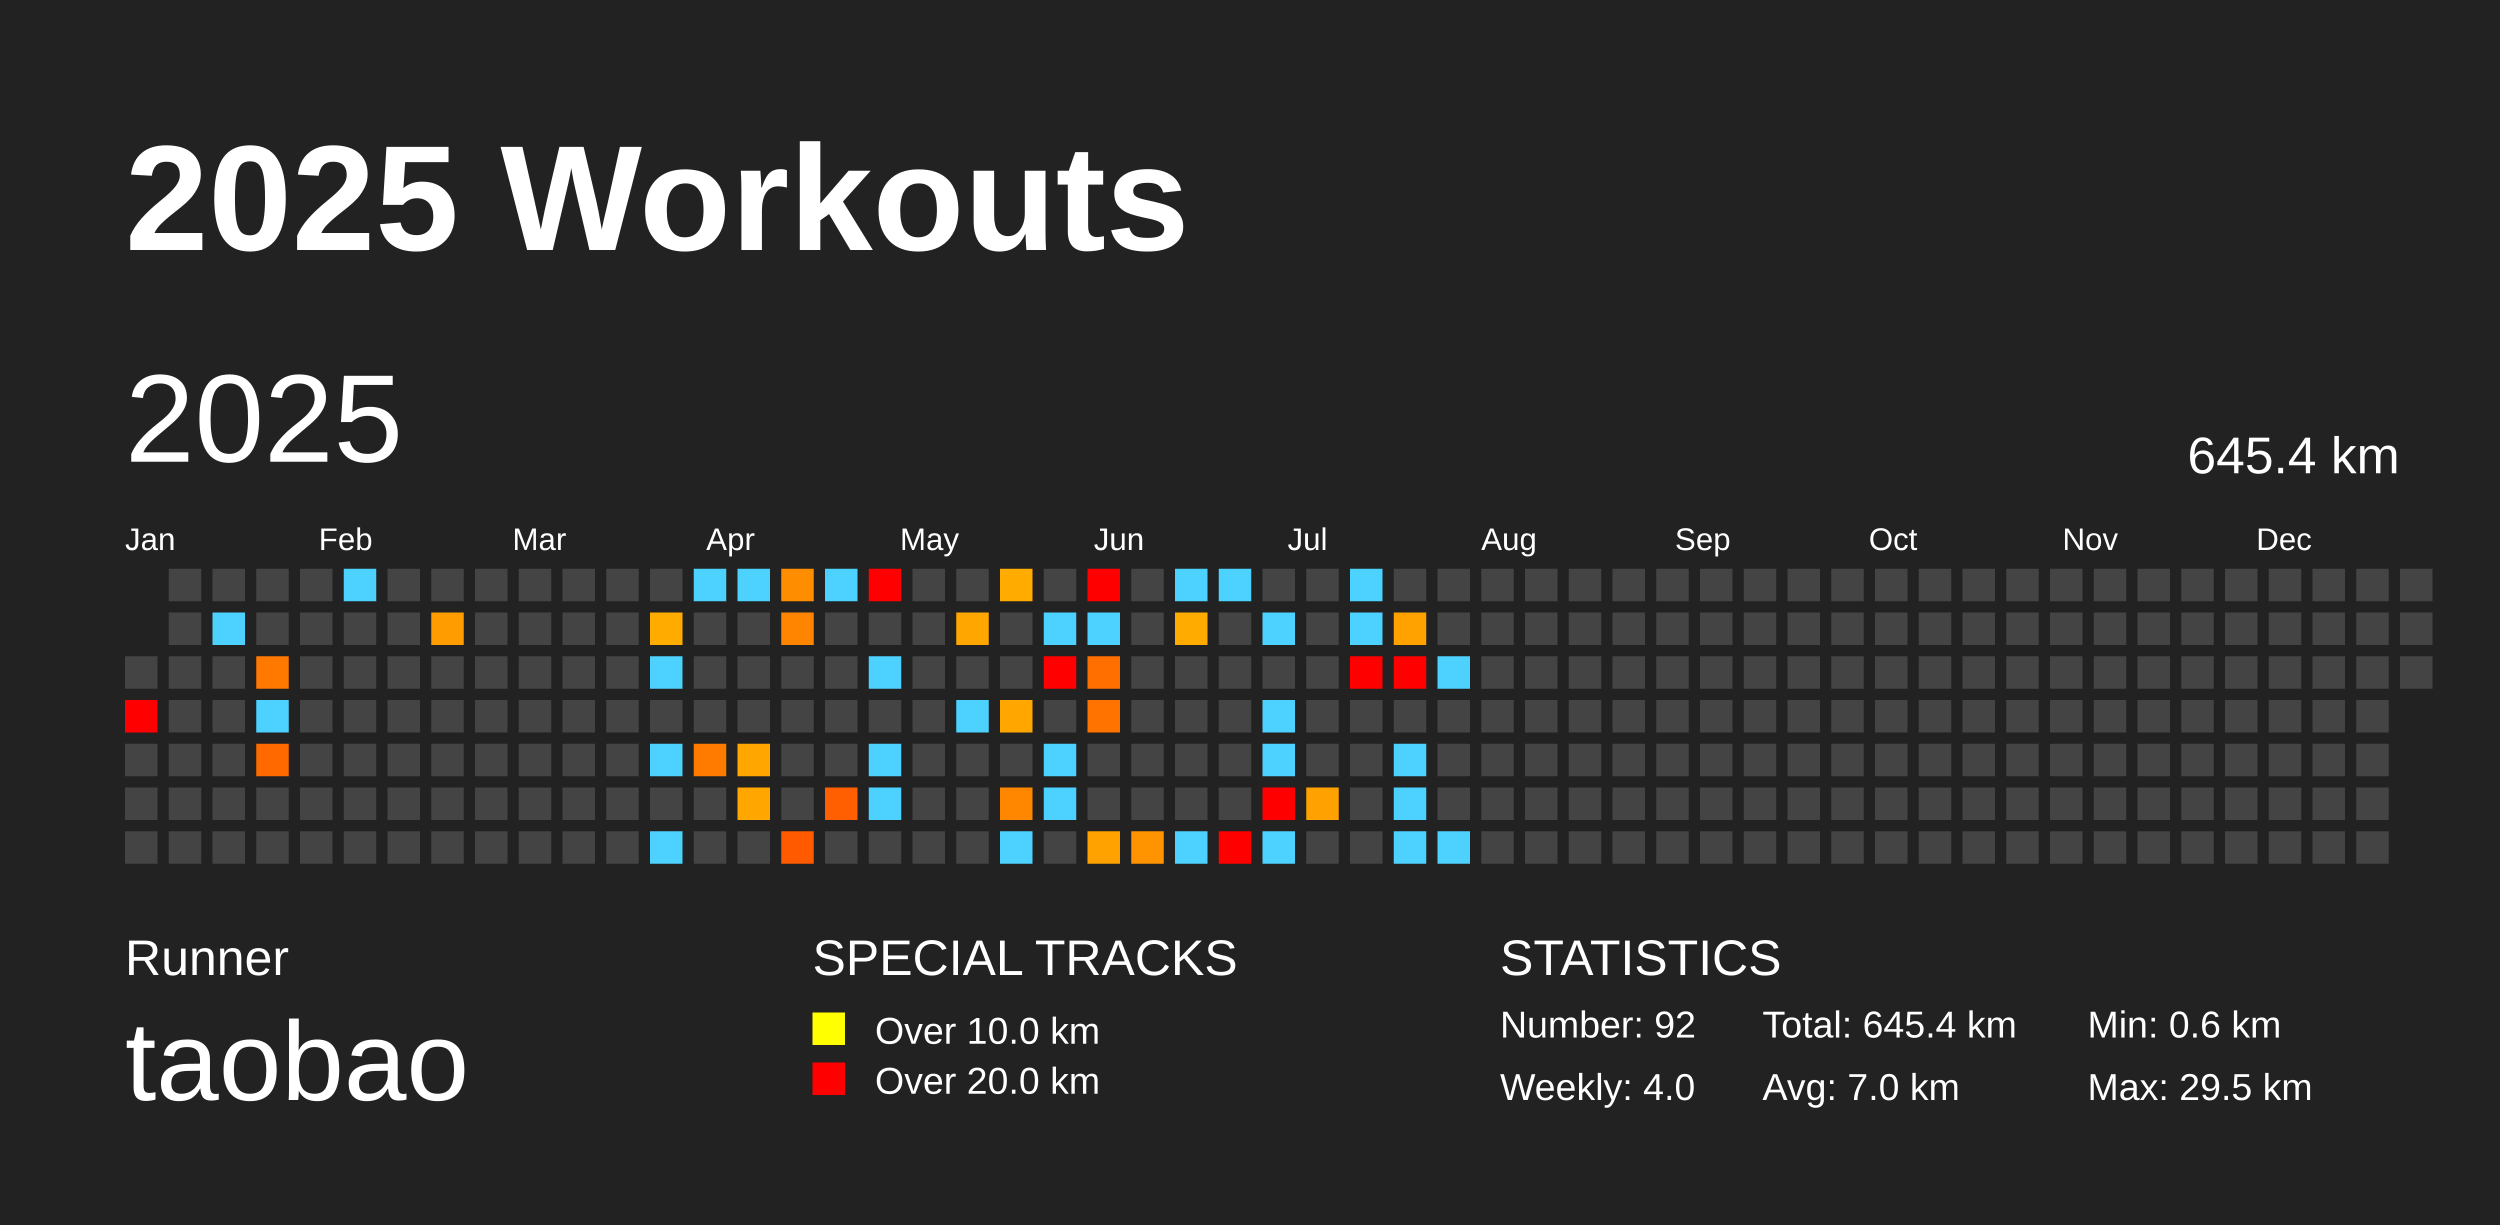
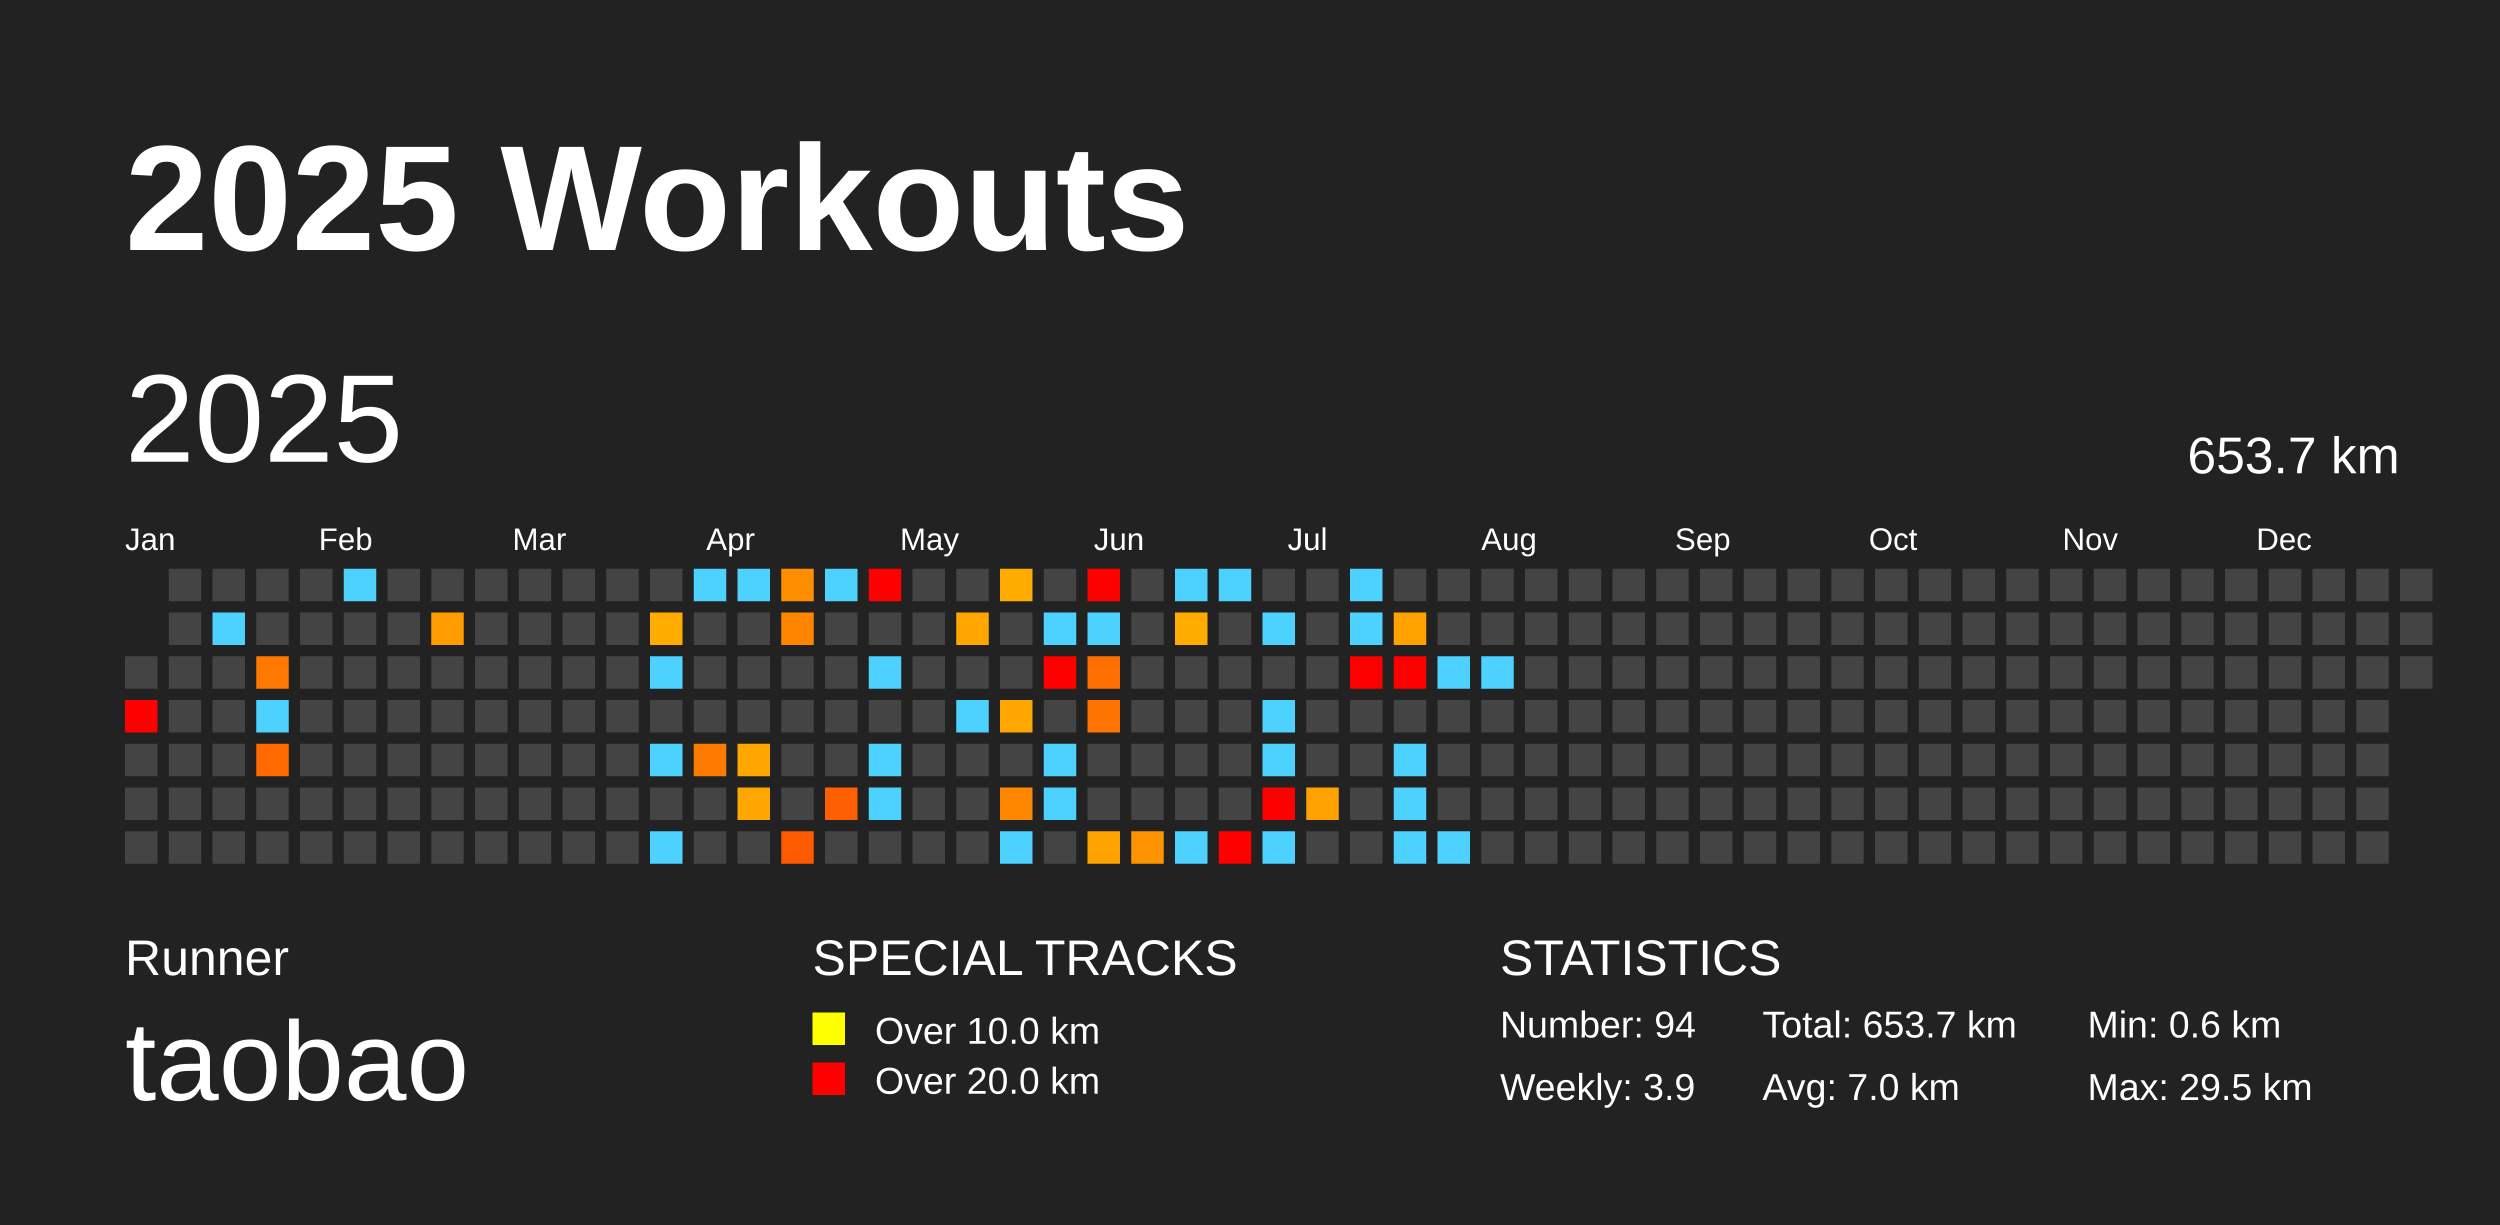
<svg xmlns="http://www.w3.org/2000/svg" baseProfile="full" height="98mm" version="1.1" viewBox="0,0,200,98" width="200mm">
  <defs />
  <rect fill="#222222" height="98" width="200" x="0" y="0" />
  <text fill="#FFFFFF" style="font-size:12px; font-family:Arial; font-weight:bold;" x="10" y="20">2025 Workouts</text>
  <text fill="#FFFFFF" style="font-size:4px; font-family:Arial" x="10" y="78">Runner</text>
  <text fill="#FFFFFF" style="font-size:9px; font-family:Arial" x="10" y="88">taobao</text>
  <text fill="#FFFFFF" style="font-size:4px; font-family:Arial" x="65" y="78">SPECIAL TRACKS</text>
  <rect fill="yellow" height="2.6" width="2.6" x="65" y="81" />
  <text fill="#FFFFFF" style="font-size:3px; font-family:Arial" x="70" y="83.5">Over 10.0 km</text>
  <rect fill="red" height="2.6" width="2.6" x="65" y="85" />
  <text fill="#FFFFFF" style="font-size:3px; font-family:Arial" x="70" y="87.5">Over 20.0 km</text>
  <text fill="#FFFFFF" style="font-size:4px; font-family:Arial" x="120" y="78">STATISTICS</text>
-   <text fill="#FFFFFF" style="font-size:3px; font-family:Arial" x="120" y="83">Number: 92</text>
-   <text fill="#FFFFFF" style="font-size:3px; font-family:Arial" x="120" y="88">Weekly: 4.0</text>
-   <text fill="#FFFFFF" style="font-size:3px; font-family:Arial" x="141" y="83">Total: 645.4 km</text>
+   <text fill="#FFFFFF" style="font-size:3px; font-family:Arial" x="120" y="83">Number: 94</text>
+   <text fill="#FFFFFF" style="font-size:3px; font-family:Arial" x="120" y="88">Weekly: 3.9</text>
+   <text fill="#FFFFFF" style="font-size:3px; font-family:Arial" x="141" y="83">Total: 653.7 km</text>
  <text fill="#FFFFFF" style="font-size:3px; font-family:Arial" x="141" y="88">Avg: 7.0 km</text>
  <text fill="#FFFFFF" style="font-size:3px; font-family:Arial" x="167" y="83">Min: 0.6 km</text>
  <text fill="#FFFFFF" style="font-size:3px; font-family:Arial" x="167" y="88">Max: 29.5 km</text>
  <text dominant-baseline="hanging" fill="#FFFFFF" style="font-size:10.0px; font-family:Arial;" x="10" y="30">2025</text>
-   <text dominant-baseline="hanging" fill="#FFFFFF" style="font-size:4.125px; font-family:Arial;" x="175" y="35">645.4 km</text>
+   <text dominant-baseline="hanging" fill="#FFFFFF" style="font-size:4.125px; font-family:Arial;" x="175" y="35">653.7 km</text>
  <text fill="#FFFFFF" style="font-size:2.5px; font-family:Arial" x="10.0" y="44">Jan</text>
  <text fill="#FFFFFF" style="font-size:2.5px; font-family:Arial" x="25.5" y="44">Feb</text>
  <text fill="#FFFFFF" style="font-size:2.5px; font-family:Arial" x="41.0" y="44">Mar</text>
  <text fill="#FFFFFF" style="font-size:2.5px; font-family:Arial" x="56.5" y="44">Apr</text>
  <text fill="#FFFFFF" style="font-size:2.5px; font-family:Arial" x="72.0" y="44">May</text>
  <text fill="#FFFFFF" style="font-size:2.5px; font-family:Arial" x="87.5" y="44">Jun</text>
  <text fill="#FFFFFF" style="font-size:2.5px; font-family:Arial" x="103.0" y="44">Jul</text>
  <text fill="#FFFFFF" style="font-size:2.5px; font-family:Arial" x="118.5" y="44">Aug</text>
  <text fill="#FFFFFF" style="font-size:2.5px; font-family:Arial" x="134.0" y="44">Sep</text>
  <text fill="#FFFFFF" style="font-size:2.5px; font-family:Arial" x="149.5" y="44">Oct</text>
  <text fill="#FFFFFF" style="font-size:2.5px; font-family:Arial" x="165.0" y="44">Nov</text>
  <text fill="#FFFFFF" style="font-size:2.5px; font-family:Arial" x="180.5" y="44">Dec</text>
  <rect fill="#444444" height="2.6" width="2.6" x="10.0" y="52.5" />
  <rect fill="red" height="2.6" width="2.6" x="10.0" y="56.0" />
  <rect fill="#444444" height="2.6" width="2.6" x="10.0" y="59.5" />
  <rect fill="#444444" height="2.6" width="2.6" x="10.0" y="63.0" />
  <rect fill="#444444" height="2.6" width="2.6" x="10.0" y="66.5" />
  <rect fill="#444444" height="2.6" width="2.6" x="13.5" y="45.5" />
  <rect fill="#444444" height="2.6" width="2.6" x="13.5" y="49.0" />
  <rect fill="#444444" height="2.6" width="2.6" x="13.5" y="52.5" />
  <rect fill="#444444" height="2.6" width="2.6" x="13.5" y="56.0" />
  <rect fill="#444444" height="2.6" width="2.6" x="13.5" y="59.5" />
  <rect fill="#444444" height="2.6" width="2.6" x="13.5" y="63.0" />
  <rect fill="#444444" height="2.6" width="2.6" x="13.5" y="66.5" />
  <rect fill="#444444" height="2.6" width="2.6" x="17.0" y="45.5" />
  <rect fill="#4dd2ff" height="2.6" width="2.6" x="17.0" y="49.0" />
  <rect fill="#444444" height="2.6" width="2.6" x="17.0" y="52.5" />
  <rect fill="#444444" height="2.6" width="2.6" x="17.0" y="56.0" />
  <rect fill="#444444" height="2.6" width="2.6" x="17.0" y="59.5" />
  <rect fill="#444444" height="2.6" width="2.6" x="17.0" y="63.0" />
  <rect fill="#444444" height="2.6" width="2.6" x="17.0" y="66.5" />
  <rect fill="#444444" height="2.6" width="2.6" x="20.5" y="45.5" />
  <rect fill="#444444" height="2.6" width="2.6" x="20.5" y="49.0" />
  <rect fill="#ff7800" height="2.6" width="2.6" x="20.5" y="52.5" />
  <rect fill="#4dd2ff" height="2.6" width="2.6" x="20.5" y="56.0" />
  <rect fill="#ff6900" height="2.6" width="2.6" x="20.5" y="59.5" />
  <rect fill="#444444" height="2.6" width="2.6" x="20.5" y="63.0" />
  <rect fill="#444444" height="2.6" width="2.6" x="20.5" y="66.5" />
  <rect fill="#444444" height="2.6" width="2.6" x="24.0" y="45.5" />
  <rect fill="#444444" height="2.6" width="2.6" x="24.0" y="49.0" />
  <rect fill="#444444" height="2.6" width="2.6" x="24.0" y="52.5" />
  <rect fill="#444444" height="2.6" width="2.6" x="24.0" y="56.0" />
  <rect fill="#444444" height="2.6" width="2.6" x="24.0" y="59.5" />
  <rect fill="#444444" height="2.6" width="2.6" x="24.0" y="63.0" />
  <rect fill="#444444" height="2.6" width="2.6" x="24.0" y="66.5" />
  <rect fill="#4dd2ff" height="2.6" width="2.6" x="27.5" y="45.5" />
  <rect fill="#444444" height="2.6" width="2.6" x="27.5" y="49.0" />
  <rect fill="#444444" height="2.6" width="2.6" x="27.5" y="52.5" />
  <rect fill="#444444" height="2.6" width="2.6" x="27.5" y="56.0" />
  <rect fill="#444444" height="2.6" width="2.6" x="27.5" y="59.5" />
  <rect fill="#444444" height="2.6" width="2.6" x="27.5" y="63.0" />
  <rect fill="#444444" height="2.6" width="2.6" x="27.5" y="66.5" />
  <rect fill="#444444" height="2.6" width="2.6" x="31.0" y="45.5" />
  <rect fill="#444444" height="2.6" width="2.6" x="31.0" y="49.0" />
  <rect fill="#444444" height="2.6" width="2.6" x="31.0" y="52.5" />
  <rect fill="#444444" height="2.6" width="2.6" x="31.0" y="56.0" />
  <rect fill="#444444" height="2.6" width="2.6" x="31.0" y="59.5" />
  <rect fill="#444444" height="2.6" width="2.6" x="31.0" y="63.0" />
  <rect fill="#444444" height="2.6" width="2.6" x="31.0" y="66.5" />
  <rect fill="#444444" height="2.6" width="2.6" x="34.5" y="45.5" />
  <rect fill="#ff9c00" height="2.6" width="2.6" x="34.5" y="49.0" />
  <rect fill="#444444" height="2.6" width="2.6" x="34.5" y="52.5" />
  <rect fill="#444444" height="2.6" width="2.6" x="34.5" y="56.0" />
  <rect fill="#444444" height="2.6" width="2.6" x="34.5" y="59.5" />
  <rect fill="#444444" height="2.6" width="2.6" x="34.5" y="63.0" />
  <rect fill="#444444" height="2.6" width="2.6" x="34.5" y="66.5" />
  <rect fill="#444444" height="2.6" width="2.6" x="38.0" y="45.5" />
  <rect fill="#444444" height="2.6" width="2.6" x="38.0" y="49.0" />
  <rect fill="#444444" height="2.6" width="2.6" x="38.0" y="52.5" />
  <rect fill="#444444" height="2.6" width="2.6" x="38.0" y="56.0" />
  <rect fill="#444444" height="2.6" width="2.6" x="38.0" y="59.5" />
  <rect fill="#444444" height="2.6" width="2.6" x="38.0" y="63.0" />
  <rect fill="#444444" height="2.6" width="2.6" x="38.0" y="66.5" />
  <rect fill="#444444" height="2.6" width="2.6" x="41.5" y="45.5" />
  <rect fill="#444444" height="2.6" width="2.6" x="41.5" y="49.0" />
  <rect fill="#444444" height="2.6" width="2.6" x="41.5" y="52.5" />
  <rect fill="#444444" height="2.6" width="2.6" x="41.5" y="56.0" />
  <rect fill="#444444" height="2.6" width="2.6" x="41.5" y="59.5" />
  <rect fill="#444444" height="2.6" width="2.6" x="41.5" y="63.0" />
  <rect fill="#444444" height="2.6" width="2.6" x="41.5" y="66.5" />
  <rect fill="#444444" height="2.6" width="2.6" x="45.0" y="45.5" />
  <rect fill="#444444" height="2.6" width="2.6" x="45.0" y="49.0" />
  <rect fill="#444444" height="2.6" width="2.6" x="45.0" y="52.5" />
  <rect fill="#444444" height="2.6" width="2.6" x="45.0" y="56.0" />
  <rect fill="#444444" height="2.6" width="2.6" x="45.0" y="59.5" />
  <rect fill="#444444" height="2.6" width="2.6" x="45.0" y="63.0" />
  <rect fill="#444444" height="2.6" width="2.6" x="45.0" y="66.5" />
  <rect fill="#444444" height="2.6" width="2.6" x="48.5" y="45.5" />
  <rect fill="#444444" height="2.6" width="2.6" x="48.5" y="49.0" />
  <rect fill="#444444" height="2.6" width="2.6" x="48.5" y="52.5" />
  <rect fill="#444444" height="2.6" width="2.6" x="48.5" y="56.0" />
  <rect fill="#444444" height="2.6" width="2.6" x="48.5" y="59.5" />
  <rect fill="#444444" height="2.6" width="2.6" x="48.5" y="63.0" />
  <rect fill="#444444" height="2.6" width="2.6" x="48.5" y="66.5" />
  <rect fill="#444444" height="2.6" width="2.6" x="52.0" y="45.5" />
  <rect fill="#ffab00" height="2.6" width="2.6" x="52.0" y="49.0" />
  <rect fill="#4dd2ff" height="2.6" width="2.6" x="52.0" y="52.5" />
  <rect fill="#444444" height="2.6" width="2.6" x="52.0" y="56.0" />
  <rect fill="#4dd2ff" height="2.6" width="2.6" x="52.0" y="59.5" />
  <rect fill="#444444" height="2.6" width="2.6" x="52.0" y="63.0" />
  <rect fill="#4dd2ff" height="2.6" width="2.6" x="52.0" y="66.5" />
  <rect fill="#4dd2ff" height="2.6" width="2.6" x="55.5" y="45.5" />
  <rect fill="#444444" height="2.6" width="2.6" x="55.5" y="49.0" />
  <rect fill="#444444" height="2.6" width="2.6" x="55.5" y="52.5" />
  <rect fill="#444444" height="2.6" width="2.6" x="55.5" y="56.0" />
  <rect fill="#ff7b00" height="2.6" width="2.6" x="55.5" y="59.5" />
  <rect fill="#444444" height="2.6" width="2.6" x="55.5" y="63.0" />
  <rect fill="#444444" height="2.6" width="2.6" x="55.5" y="66.5" />
  <rect fill="#4dd2ff" height="2.6" width="2.6" x="59.0" y="45.5" />
  <rect fill="#444444" height="2.6" width="2.6" x="59.0" y="49.0" />
  <rect fill="#444444" height="2.6" width="2.6" x="59.0" y="52.5" />
  <rect fill="#444444" height="2.6" width="2.6" x="59.0" y="56.0" />
  <rect fill="#ffa600" height="2.6" width="2.6" x="59.0" y="59.5" />
  <rect fill="#ffa600" height="2.6" width="2.6" x="59.0" y="63.0" />
  <rect fill="#444444" height="2.6" width="2.6" x="59.0" y="66.5" />
  <rect fill="#ff8d00" height="2.6" width="2.6" x="62.5" y="45.5" />
  <rect fill="#ff8500" height="2.6" width="2.6" x="62.5" y="49.0" />
  <rect fill="#444444" height="2.6" width="2.6" x="62.5" y="52.5" />
  <rect fill="#444444" height="2.6" width="2.6" x="62.5" y="56.0" />
  <rect fill="#444444" height="2.6" width="2.6" x="62.5" y="59.5" />
  <rect fill="#444444" height="2.6" width="2.6" x="62.5" y="63.0" />
  <rect fill="#ff5a00" height="2.6" width="2.6" x="62.5" y="66.5" />
  <rect fill="#4dd2ff" height="2.6" width="2.6" x="66.0" y="45.5" />
  <rect fill="#444444" height="2.6" width="2.6" x="66.0" y="49.0" />
  <rect fill="#444444" height="2.6" width="2.6" x="66.0" y="52.5" />
  <rect fill="#444444" height="2.6" width="2.6" x="66.0" y="56.0" />
  <rect fill="#444444" height="2.6" width="2.6" x="66.0" y="59.5" />
  <rect fill="#ff5f00" height="2.6" width="2.6" x="66.0" y="63.0" />
  <rect fill="#444444" height="2.6" width="2.6" x="66.0" y="66.5" />
  <rect fill="red" height="2.6" width="2.6" x="69.5" y="45.5" />
  <rect fill="#444444" height="2.6" width="2.6" x="69.5" y="49.0" />
  <rect fill="#4dd2ff" height="2.6" width="2.6" x="69.5" y="52.5" />
  <rect fill="#444444" height="2.6" width="2.6" x="69.5" y="56.0" />
  <rect fill="#4dd2ff" height="2.6" width="2.6" x="69.5" y="59.5" />
  <rect fill="#4dd2ff" height="2.6" width="2.6" x="69.5" y="63.0" />
  <rect fill="#444444" height="2.6" width="2.6" x="69.5" y="66.5" />
  <rect fill="#444444" height="2.6" width="2.6" x="73.0" y="45.5" />
  <rect fill="#444444" height="2.6" width="2.6" x="73.0" y="49.0" />
  <rect fill="#444444" height="2.6" width="2.6" x="73.0" y="52.5" />
  <rect fill="#444444" height="2.6" width="2.6" x="73.0" y="56.0" />
  <rect fill="#444444" height="2.6" width="2.6" x="73.0" y="59.5" />
  <rect fill="#444444" height="2.6" width="2.6" x="73.0" y="63.0" />
  <rect fill="#444444" height="2.6" width="2.6" x="73.0" y="66.5" />
  <rect fill="#444444" height="2.6" width="2.6" x="76.5" y="45.5" />
  <rect fill="#ffa700" height="2.6" width="2.6" x="76.5" y="49.0" />
  <rect fill="#444444" height="2.6" width="2.6" x="76.5" y="52.5" />
  <rect fill="#4dd2ff" height="2.6" width="2.6" x="76.5" y="56.0" />
  <rect fill="#444444" height="2.6" width="2.6" x="76.5" y="59.5" />
  <rect fill="#444444" height="2.6" width="2.6" x="76.5" y="63.0" />
  <rect fill="#444444" height="2.6" width="2.6" x="76.5" y="66.5" />
  <rect fill="#ffab00" height="2.6" width="2.6" x="80.0" y="45.5" />
  <rect fill="#444444" height="2.6" width="2.6" x="80.0" y="49.0" />
  <rect fill="#444444" height="2.6" width="2.6" x="80.0" y="52.5" />
  <rect fill="#ffa700" height="2.6" width="2.6" x="80.0" y="56.0" />
  <rect fill="#444444" height="2.6" width="2.6" x="80.0" y="59.5" />
  <rect fill="#ff8700" height="2.6" width="2.6" x="80.0" y="63.0" />
  <rect fill="#4dd2ff" height="2.6" width="2.6" x="80.0" y="66.5" />
  <rect fill="#444444" height="2.6" width="2.6" x="83.5" y="45.5" />
  <rect fill="#4dd2ff" height="2.6" width="2.6" x="83.5" y="49.0" />
  <rect fill="red" height="2.6" width="2.6" x="83.5" y="52.5" />
  <rect fill="#444444" height="2.6" width="2.6" x="83.5" y="56.0" />
  <rect fill="#4dd2ff" height="2.6" width="2.6" x="83.5" y="59.5" />
  <rect fill="#4dd2ff" height="2.6" width="2.6" x="83.5" y="63.0" />
  <rect fill="#444444" height="2.6" width="2.6" x="83.5" y="66.5" />
  <rect fill="red" height="2.6" width="2.6" x="87.0" y="45.5" />
  <rect fill="#4dd2ff" height="2.6" width="2.6" x="87.0" y="49.0" />
  <rect fill="#ff6f00" height="2.6" width="2.6" x="87.0" y="52.5" />
  <rect fill="#ff7300" height="2.6" width="2.6" x="87.0" y="56.0" />
  <rect fill="#444444" height="2.6" width="2.6" x="87.0" y="59.5" />
  <rect fill="#444444" height="2.6" width="2.6" x="87.0" y="63.0" />
  <rect fill="#ffa200" height="2.6" width="2.6" x="87.0" y="66.5" />
  <rect fill="#444444" height="2.6" width="2.6" x="90.5" y="45.5" />
  <rect fill="#444444" height="2.6" width="2.6" x="90.5" y="49.0" />
  <rect fill="#444444" height="2.6" width="2.6" x="90.5" y="52.5" />
  <rect fill="#444444" height="2.6" width="2.6" x="90.5" y="56.0" />
  <rect fill="#444444" height="2.6" width="2.6" x="90.5" y="59.5" />
  <rect fill="#444444" height="2.6" width="2.6" x="90.5" y="63.0" />
  <rect fill="#ff9400" height="2.6" width="2.6" x="90.5" y="66.5" />
  <rect fill="#4dd2ff" height="2.6" width="2.6" x="94.0" y="45.5" />
  <rect fill="#ffab00" height="2.6" width="2.6" x="94.0" y="49.0" />
  <rect fill="#444444" height="2.6" width="2.6" x="94.0" y="52.5" />
  <rect fill="#444444" height="2.6" width="2.6" x="94.0" y="56.0" />
  <rect fill="#444444" height="2.6" width="2.6" x="94.0" y="59.5" />
  <rect fill="#444444" height="2.6" width="2.6" x="94.0" y="63.0" />
  <rect fill="#4dd2ff" height="2.6" width="2.6" x="94.0" y="66.5" />
  <rect fill="#4dd2ff" height="2.6" width="2.6" x="97.5" y="45.5" />
  <rect fill="#444444" height="2.6" width="2.6" x="97.5" y="49.0" />
  <rect fill="#444444" height="2.6" width="2.6" x="97.5" y="52.5" />
  <rect fill="#444444" height="2.6" width="2.6" x="97.5" y="56.0" />
  <rect fill="#444444" height="2.6" width="2.6" x="97.5" y="59.5" />
  <rect fill="#444444" height="2.6" width="2.6" x="97.5" y="63.0" />
  <rect fill="red" height="2.6" width="2.6" x="97.5" y="66.5" />
  <rect fill="#444444" height="2.6" width="2.6" x="101.0" y="45.5" />
  <rect fill="#4dd2ff" height="2.6" width="2.6" x="101.0" y="49.0" />
  <rect fill="#444444" height="2.6" width="2.6" x="101.0" y="52.5" />
  <rect fill="#4dd2ff" height="2.6" width="2.6" x="101.0" y="56.0" />
  <rect fill="#4dd2ff" height="2.6" width="2.6" x="101.0" y="59.5" />
  <rect fill="red" height="2.6" width="2.6" x="101.0" y="63.0" />
  <rect fill="#4dd2ff" height="2.6" width="2.6" x="101.0" y="66.5" />
  <rect fill="#444444" height="2.6" width="2.6" x="104.5" y="45.5" />
  <rect fill="#444444" height="2.6" width="2.6" x="104.5" y="49.0" />
  <rect fill="#444444" height="2.6" width="2.6" x="104.5" y="52.5" />
  <rect fill="#444444" height="2.6" width="2.6" x="104.5" y="56.0" />
  <rect fill="#444444" height="2.6" width="2.6" x="104.5" y="59.5" />
  <rect fill="#ffa100" height="2.6" width="2.6" x="104.5" y="63.0" />
  <rect fill="#444444" height="2.6" width="2.6" x="104.5" y="66.5" />
  <rect fill="#4dd2ff" height="2.6" width="2.6" x="108.0" y="45.5" />
  <rect fill="#4dd2ff" height="2.6" width="2.6" x="108.0" y="49.0" />
  <rect fill="red" height="2.6" width="2.6" x="108.0" y="52.5" />
  <rect fill="#444444" height="2.6" width="2.6" x="108.0" y="56.0" />
  <rect fill="#444444" height="2.6" width="2.6" x="108.0" y="59.5" />
  <rect fill="#444444" height="2.6" width="2.6" x="108.0" y="63.0" />
  <rect fill="#444444" height="2.6" width="2.6" x="108.0" y="66.5" />
  <rect fill="#444444" height="2.6" width="2.6" x="111.5" y="45.5" />
  <rect fill="#ffa200" height="2.6" width="2.6" x="111.5" y="49.0" />
  <rect fill="red" height="2.6" width="2.6" x="111.5" y="52.5" />
  <rect fill="#444444" height="2.6" width="2.6" x="111.5" y="56.0" />
  <rect fill="#4dd2ff" height="2.6" width="2.6" x="111.5" y="59.5" />
  <rect fill="#4dd2ff" height="2.6" width="2.6" x="111.5" y="63.0" />
  <rect fill="#4dd2ff" height="2.6" width="2.6" x="111.5" y="66.5" />
  <rect fill="#444444" height="2.6" width="2.6" x="115.0" y="45.5" />
  <rect fill="#444444" height="2.6" width="2.6" x="115.0" y="49.0" />
  <rect fill="#4dd2ff" height="2.6" width="2.6" x="115.0" y="52.5" />
  <rect fill="#444444" height="2.6" width="2.6" x="115.0" y="56.0" />
  <rect fill="#444444" height="2.6" width="2.6" x="115.0" y="59.5" />
  <rect fill="#444444" height="2.6" width="2.6" x="115.0" y="63.0" />
  <rect fill="#4dd2ff" height="2.6" width="2.6" x="115.0" y="66.5" />
  <rect fill="#444444" height="2.6" width="2.6" x="118.5" y="45.5" />
  <rect fill="#444444" height="2.6" width="2.6" x="118.5" y="49.0" />
-   <rect fill="#444444" height="2.6" width="2.6" x="118.5" y="52.5" />
+   <rect fill="#4dd2ff" height="2.6" width="2.6" x="118.5" y="52.5" />
  <rect fill="#444444" height="2.6" width="2.6" x="118.5" y="56.0" />
  <rect fill="#444444" height="2.6" width="2.6" x="118.5" y="59.5" />
  <rect fill="#444444" height="2.6" width="2.6" x="118.5" y="63.0" />
  <rect fill="#444444" height="2.6" width="2.6" x="118.5" y="66.5" />
  <rect fill="#444444" height="2.6" width="2.6" x="122.0" y="45.5" />
  <rect fill="#444444" height="2.6" width="2.6" x="122.0" y="49.0" />
  <rect fill="#444444" height="2.6" width="2.6" x="122.0" y="52.5" />
  <rect fill="#444444" height="2.6" width="2.6" x="122.0" y="56.0" />
  <rect fill="#444444" height="2.6" width="2.6" x="122.0" y="59.5" />
  <rect fill="#444444" height="2.6" width="2.6" x="122.0" y="63.0" />
  <rect fill="#444444" height="2.6" width="2.6" x="122.0" y="66.5" />
  <rect fill="#444444" height="2.6" width="2.6" x="125.5" y="45.5" />
  <rect fill="#444444" height="2.6" width="2.6" x="125.5" y="49.0" />
  <rect fill="#444444" height="2.6" width="2.6" x="125.5" y="52.5" />
  <rect fill="#444444" height="2.6" width="2.6" x="125.5" y="56.0" />
  <rect fill="#444444" height="2.6" width="2.6" x="125.5" y="59.5" />
  <rect fill="#444444" height="2.6" width="2.6" x="125.5" y="63.0" />
  <rect fill="#444444" height="2.6" width="2.6" x="125.5" y="66.5" />
  <rect fill="#444444" height="2.6" width="2.6" x="129.0" y="45.5" />
  <rect fill="#444444" height="2.6" width="2.6" x="129.0" y="49.0" />
  <rect fill="#444444" height="2.6" width="2.6" x="129.0" y="52.5" />
  <rect fill="#444444" height="2.6" width="2.6" x="129.0" y="56.0" />
  <rect fill="#444444" height="2.6" width="2.6" x="129.0" y="59.5" />
  <rect fill="#444444" height="2.6" width="2.6" x="129.0" y="63.0" />
  <rect fill="#444444" height="2.6" width="2.6" x="129.0" y="66.5" />
  <rect fill="#444444" height="2.6" width="2.6" x="132.5" y="45.5" />
  <rect fill="#444444" height="2.6" width="2.6" x="132.5" y="49.0" />
  <rect fill="#444444" height="2.6" width="2.6" x="132.5" y="52.5" />
  <rect fill="#444444" height="2.6" width="2.6" x="132.5" y="56.0" />
  <rect fill="#444444" height="2.6" width="2.6" x="132.5" y="59.5" />
  <rect fill="#444444" height="2.6" width="2.6" x="132.5" y="63.0" />
  <rect fill="#444444" height="2.6" width="2.6" x="132.5" y="66.5" />
  <rect fill="#444444" height="2.6" width="2.6" x="136.0" y="45.5" />
  <rect fill="#444444" height="2.6" width="2.6" x="136.0" y="49.0" />
  <rect fill="#444444" height="2.6" width="2.6" x="136.0" y="52.5" />
  <rect fill="#444444" height="2.6" width="2.6" x="136.0" y="56.0" />
  <rect fill="#444444" height="2.6" width="2.6" x="136.0" y="59.5" />
  <rect fill="#444444" height="2.6" width="2.6" x="136.0" y="63.0" />
  <rect fill="#444444" height="2.6" width="2.6" x="136.0" y="66.5" />
  <rect fill="#444444" height="2.6" width="2.6" x="139.5" y="45.5" />
  <rect fill="#444444" height="2.6" width="2.6" x="139.5" y="49.0" />
  <rect fill="#444444" height="2.6" width="2.6" x="139.5" y="52.5" />
  <rect fill="#444444" height="2.6" width="2.6" x="139.5" y="56.0" />
  <rect fill="#444444" height="2.6" width="2.6" x="139.5" y="59.5" />
  <rect fill="#444444" height="2.6" width="2.6" x="139.5" y="63.0" />
  <rect fill="#444444" height="2.6" width="2.6" x="139.5" y="66.5" />
  <rect fill="#444444" height="2.6" width="2.6" x="143.0" y="45.5" />
  <rect fill="#444444" height="2.6" width="2.6" x="143.0" y="49.0" />
  <rect fill="#444444" height="2.6" width="2.6" x="143.0" y="52.5" />
  <rect fill="#444444" height="2.6" width="2.6" x="143.0" y="56.0" />
  <rect fill="#444444" height="2.6" width="2.6" x="143.0" y="59.5" />
  <rect fill="#444444" height="2.6" width="2.6" x="143.0" y="63.0" />
  <rect fill="#444444" height="2.6" width="2.6" x="143.0" y="66.5" />
  <rect fill="#444444" height="2.6" width="2.6" x="146.5" y="45.5" />
  <rect fill="#444444" height="2.6" width="2.6" x="146.5" y="49.0" />
  <rect fill="#444444" height="2.6" width="2.6" x="146.5" y="52.5" />
  <rect fill="#444444" height="2.6" width="2.6" x="146.5" y="56.0" />
  <rect fill="#444444" height="2.6" width="2.6" x="146.5" y="59.5" />
  <rect fill="#444444" height="2.6" width="2.6" x="146.5" y="63.0" />
  <rect fill="#444444" height="2.6" width="2.6" x="146.5" y="66.5" />
  <rect fill="#444444" height="2.6" width="2.6" x="150.0" y="45.5" />
  <rect fill="#444444" height="2.6" width="2.6" x="150.0" y="49.0" />
  <rect fill="#444444" height="2.6" width="2.6" x="150.0" y="52.5" />
  <rect fill="#444444" height="2.6" width="2.6" x="150.0" y="56.0" />
  <rect fill="#444444" height="2.6" width="2.6" x="150.0" y="59.5" />
  <rect fill="#444444" height="2.6" width="2.6" x="150.0" y="63.0" />
  <rect fill="#444444" height="2.6" width="2.6" x="150.0" y="66.5" />
  <rect fill="#444444" height="2.6" width="2.6" x="153.5" y="45.5" />
  <rect fill="#444444" height="2.6" width="2.6" x="153.5" y="49.0" />
  <rect fill="#444444" height="2.6" width="2.6" x="153.5" y="52.5" />
  <rect fill="#444444" height="2.6" width="2.6" x="153.5" y="56.0" />
  <rect fill="#444444" height="2.6" width="2.6" x="153.5" y="59.5" />
  <rect fill="#444444" height="2.6" width="2.6" x="153.5" y="63.0" />
  <rect fill="#444444" height="2.6" width="2.6" x="153.5" y="66.5" />
  <rect fill="#444444" height="2.6" width="2.6" x="157.0" y="45.5" />
  <rect fill="#444444" height="2.6" width="2.6" x="157.0" y="49.0" />
  <rect fill="#444444" height="2.6" width="2.6" x="157.0" y="52.5" />
  <rect fill="#444444" height="2.6" width="2.6" x="157.0" y="56.0" />
  <rect fill="#444444" height="2.6" width="2.6" x="157.0" y="59.5" />
  <rect fill="#444444" height="2.6" width="2.6" x="157.0" y="63.0" />
  <rect fill="#444444" height="2.6" width="2.6" x="157.0" y="66.5" />
  <rect fill="#444444" height="2.6" width="2.6" x="160.5" y="45.5" />
  <rect fill="#444444" height="2.6" width="2.6" x="160.5" y="49.0" />
  <rect fill="#444444" height="2.6" width="2.6" x="160.5" y="52.5" />
  <rect fill="#444444" height="2.6" width="2.6" x="160.5" y="56.0" />
  <rect fill="#444444" height="2.6" width="2.6" x="160.5" y="59.5" />
  <rect fill="#444444" height="2.6" width="2.6" x="160.5" y="63.0" />
  <rect fill="#444444" height="2.6" width="2.6" x="160.5" y="66.5" />
  <rect fill="#444444" height="2.6" width="2.6" x="164.0" y="45.5" />
  <rect fill="#444444" height="2.6" width="2.6" x="164.0" y="49.0" />
  <rect fill="#444444" height="2.6" width="2.6" x="164.0" y="52.5" />
  <rect fill="#444444" height="2.6" width="2.6" x="164.0" y="56.0" />
  <rect fill="#444444" height="2.6" width="2.6" x="164.0" y="59.5" />
  <rect fill="#444444" height="2.6" width="2.6" x="164.0" y="63.0" />
  <rect fill="#444444" height="2.6" width="2.6" x="164.0" y="66.5" />
  <rect fill="#444444" height="2.6" width="2.6" x="167.5" y="45.5" />
  <rect fill="#444444" height="2.6" width="2.6" x="167.5" y="49.0" />
  <rect fill="#444444" height="2.6" width="2.6" x="167.5" y="52.5" />
  <rect fill="#444444" height="2.6" width="2.6" x="167.5" y="56.0" />
  <rect fill="#444444" height="2.6" width="2.6" x="167.5" y="59.5" />
  <rect fill="#444444" height="2.6" width="2.6" x="167.5" y="63.0" />
  <rect fill="#444444" height="2.6" width="2.6" x="167.5" y="66.5" />
  <rect fill="#444444" height="2.6" width="2.6" x="171.0" y="45.5" />
  <rect fill="#444444" height="2.6" width="2.6" x="171.0" y="49.0" />
  <rect fill="#444444" height="2.6" width="2.6" x="171.0" y="52.5" />
  <rect fill="#444444" height="2.6" width="2.6" x="171.0" y="56.0" />
  <rect fill="#444444" height="2.6" width="2.6" x="171.0" y="59.5" />
  <rect fill="#444444" height="2.6" width="2.6" x="171.0" y="63.0" />
  <rect fill="#444444" height="2.6" width="2.6" x="171.0" y="66.5" />
  <rect fill="#444444" height="2.6" width="2.6" x="174.5" y="45.5" />
  <rect fill="#444444" height="2.6" width="2.6" x="174.5" y="49.0" />
  <rect fill="#444444" height="2.6" width="2.6" x="174.5" y="52.5" />
  <rect fill="#444444" height="2.6" width="2.6" x="174.5" y="56.0" />
  <rect fill="#444444" height="2.6" width="2.6" x="174.5" y="59.5" />
  <rect fill="#444444" height="2.6" width="2.6" x="174.5" y="63.0" />
  <rect fill="#444444" height="2.6" width="2.6" x="174.5" y="66.5" />
  <rect fill="#444444" height="2.6" width="2.6" x="178.0" y="45.5" />
  <rect fill="#444444" height="2.6" width="2.6" x="178.0" y="49.0" />
  <rect fill="#444444" height="2.6" width="2.6" x="178.0" y="52.5" />
  <rect fill="#444444" height="2.6" width="2.6" x="178.0" y="56.0" />
  <rect fill="#444444" height="2.6" width="2.6" x="178.0" y="59.5" />
  <rect fill="#444444" height="2.6" width="2.6" x="178.0" y="63.0" />
  <rect fill="#444444" height="2.6" width="2.6" x="178.0" y="66.5" />
  <rect fill="#444444" height="2.6" width="2.6" x="181.5" y="45.5" />
  <rect fill="#444444" height="2.6" width="2.6" x="181.5" y="49.0" />
  <rect fill="#444444" height="2.6" width="2.6" x="181.5" y="52.5" />
  <rect fill="#444444" height="2.6" width="2.6" x="181.5" y="56.0" />
  <rect fill="#444444" height="2.6" width="2.6" x="181.5" y="59.5" />
  <rect fill="#444444" height="2.6" width="2.6" x="181.5" y="63.0" />
  <rect fill="#444444" height="2.6" width="2.6" x="181.5" y="66.5" />
  <rect fill="#444444" height="2.6" width="2.6" x="185.0" y="45.5" />
  <rect fill="#444444" height="2.6" width="2.6" x="185.0" y="49.0" />
  <rect fill="#444444" height="2.6" width="2.6" x="185.0" y="52.5" />
  <rect fill="#444444" height="2.6" width="2.6" x="185.0" y="56.0" />
  <rect fill="#444444" height="2.6" width="2.6" x="185.0" y="59.5" />
  <rect fill="#444444" height="2.6" width="2.6" x="185.0" y="63.0" />
  <rect fill="#444444" height="2.6" width="2.6" x="185.0" y="66.5" />
  <rect fill="#444444" height="2.6" width="2.6" x="188.5" y="45.5" />
  <rect fill="#444444" height="2.6" width="2.6" x="188.5" y="49.0" />
  <rect fill="#444444" height="2.6" width="2.6" x="188.5" y="52.5" />
  <rect fill="#444444" height="2.6" width="2.6" x="188.5" y="56.0" />
  <rect fill="#444444" height="2.6" width="2.6" x="188.5" y="59.5" />
  <rect fill="#444444" height="2.6" width="2.6" x="188.5" y="63.0" />
  <rect fill="#444444" height="2.6" width="2.6" x="188.5" y="66.5" />
  <rect fill="#444444" height="2.6" width="2.6" x="192.0" y="45.5" />
  <rect fill="#444444" height="2.6" width="2.6" x="192.0" y="49.0" />
  <rect fill="#444444" height="2.6" width="2.6" x="192.0" y="52.5" />
</svg>
